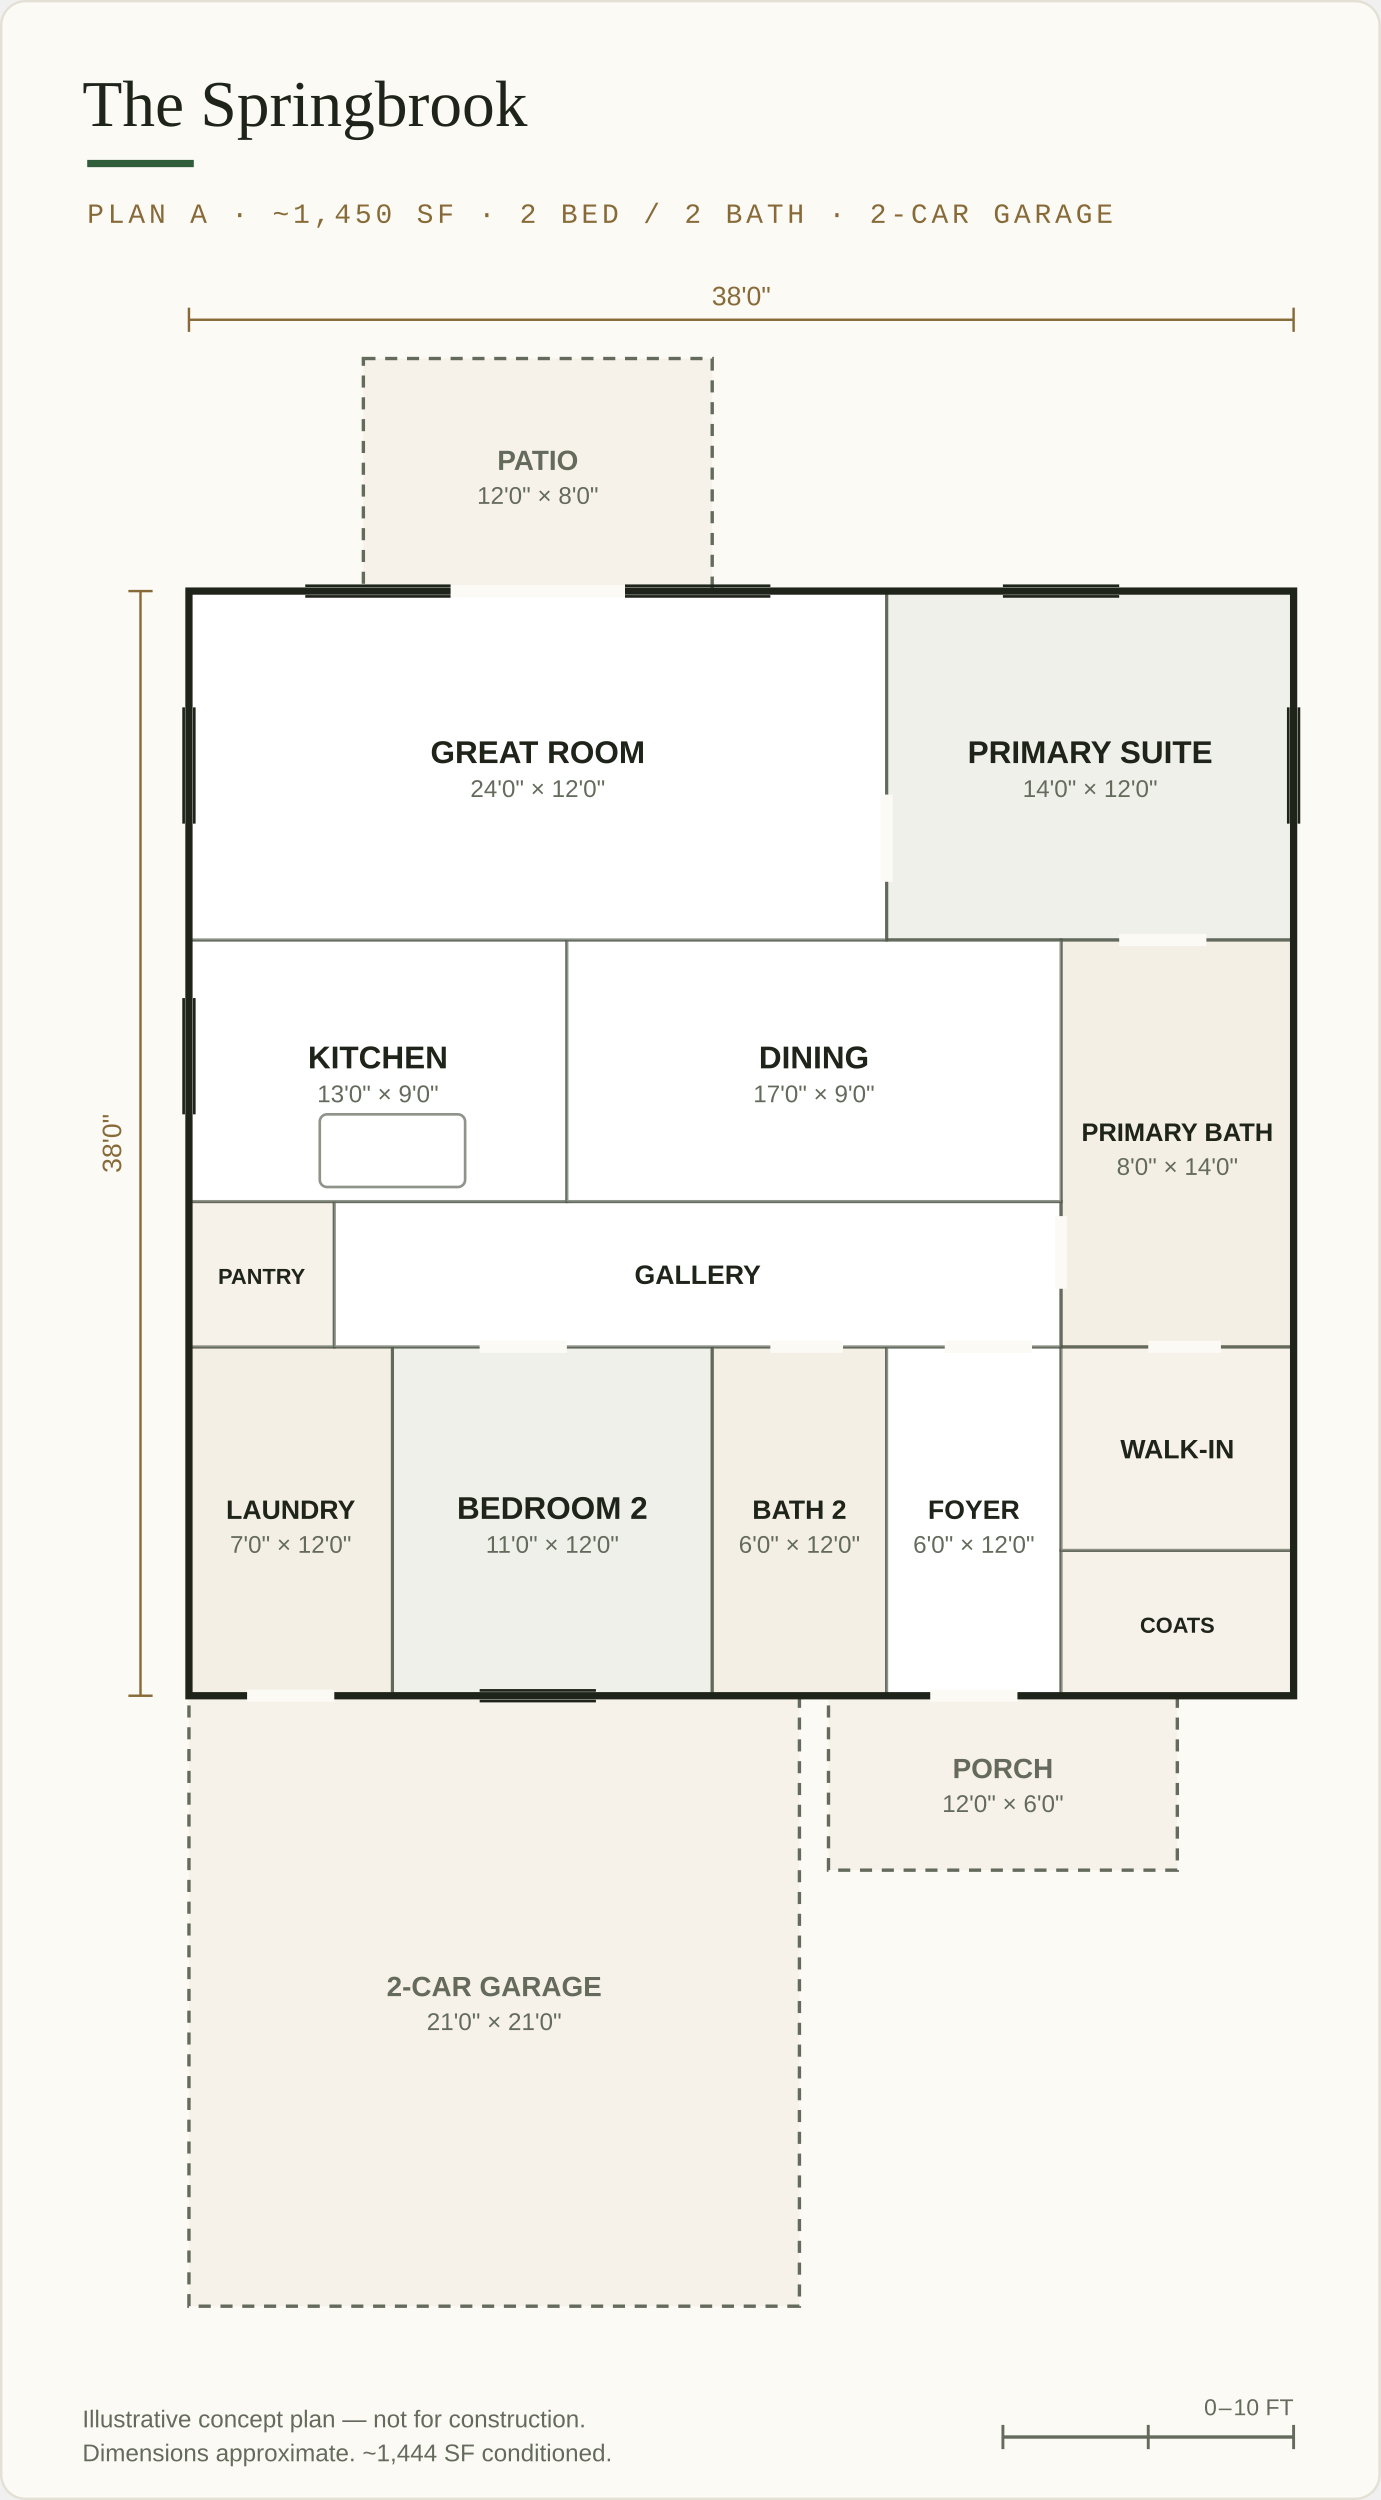
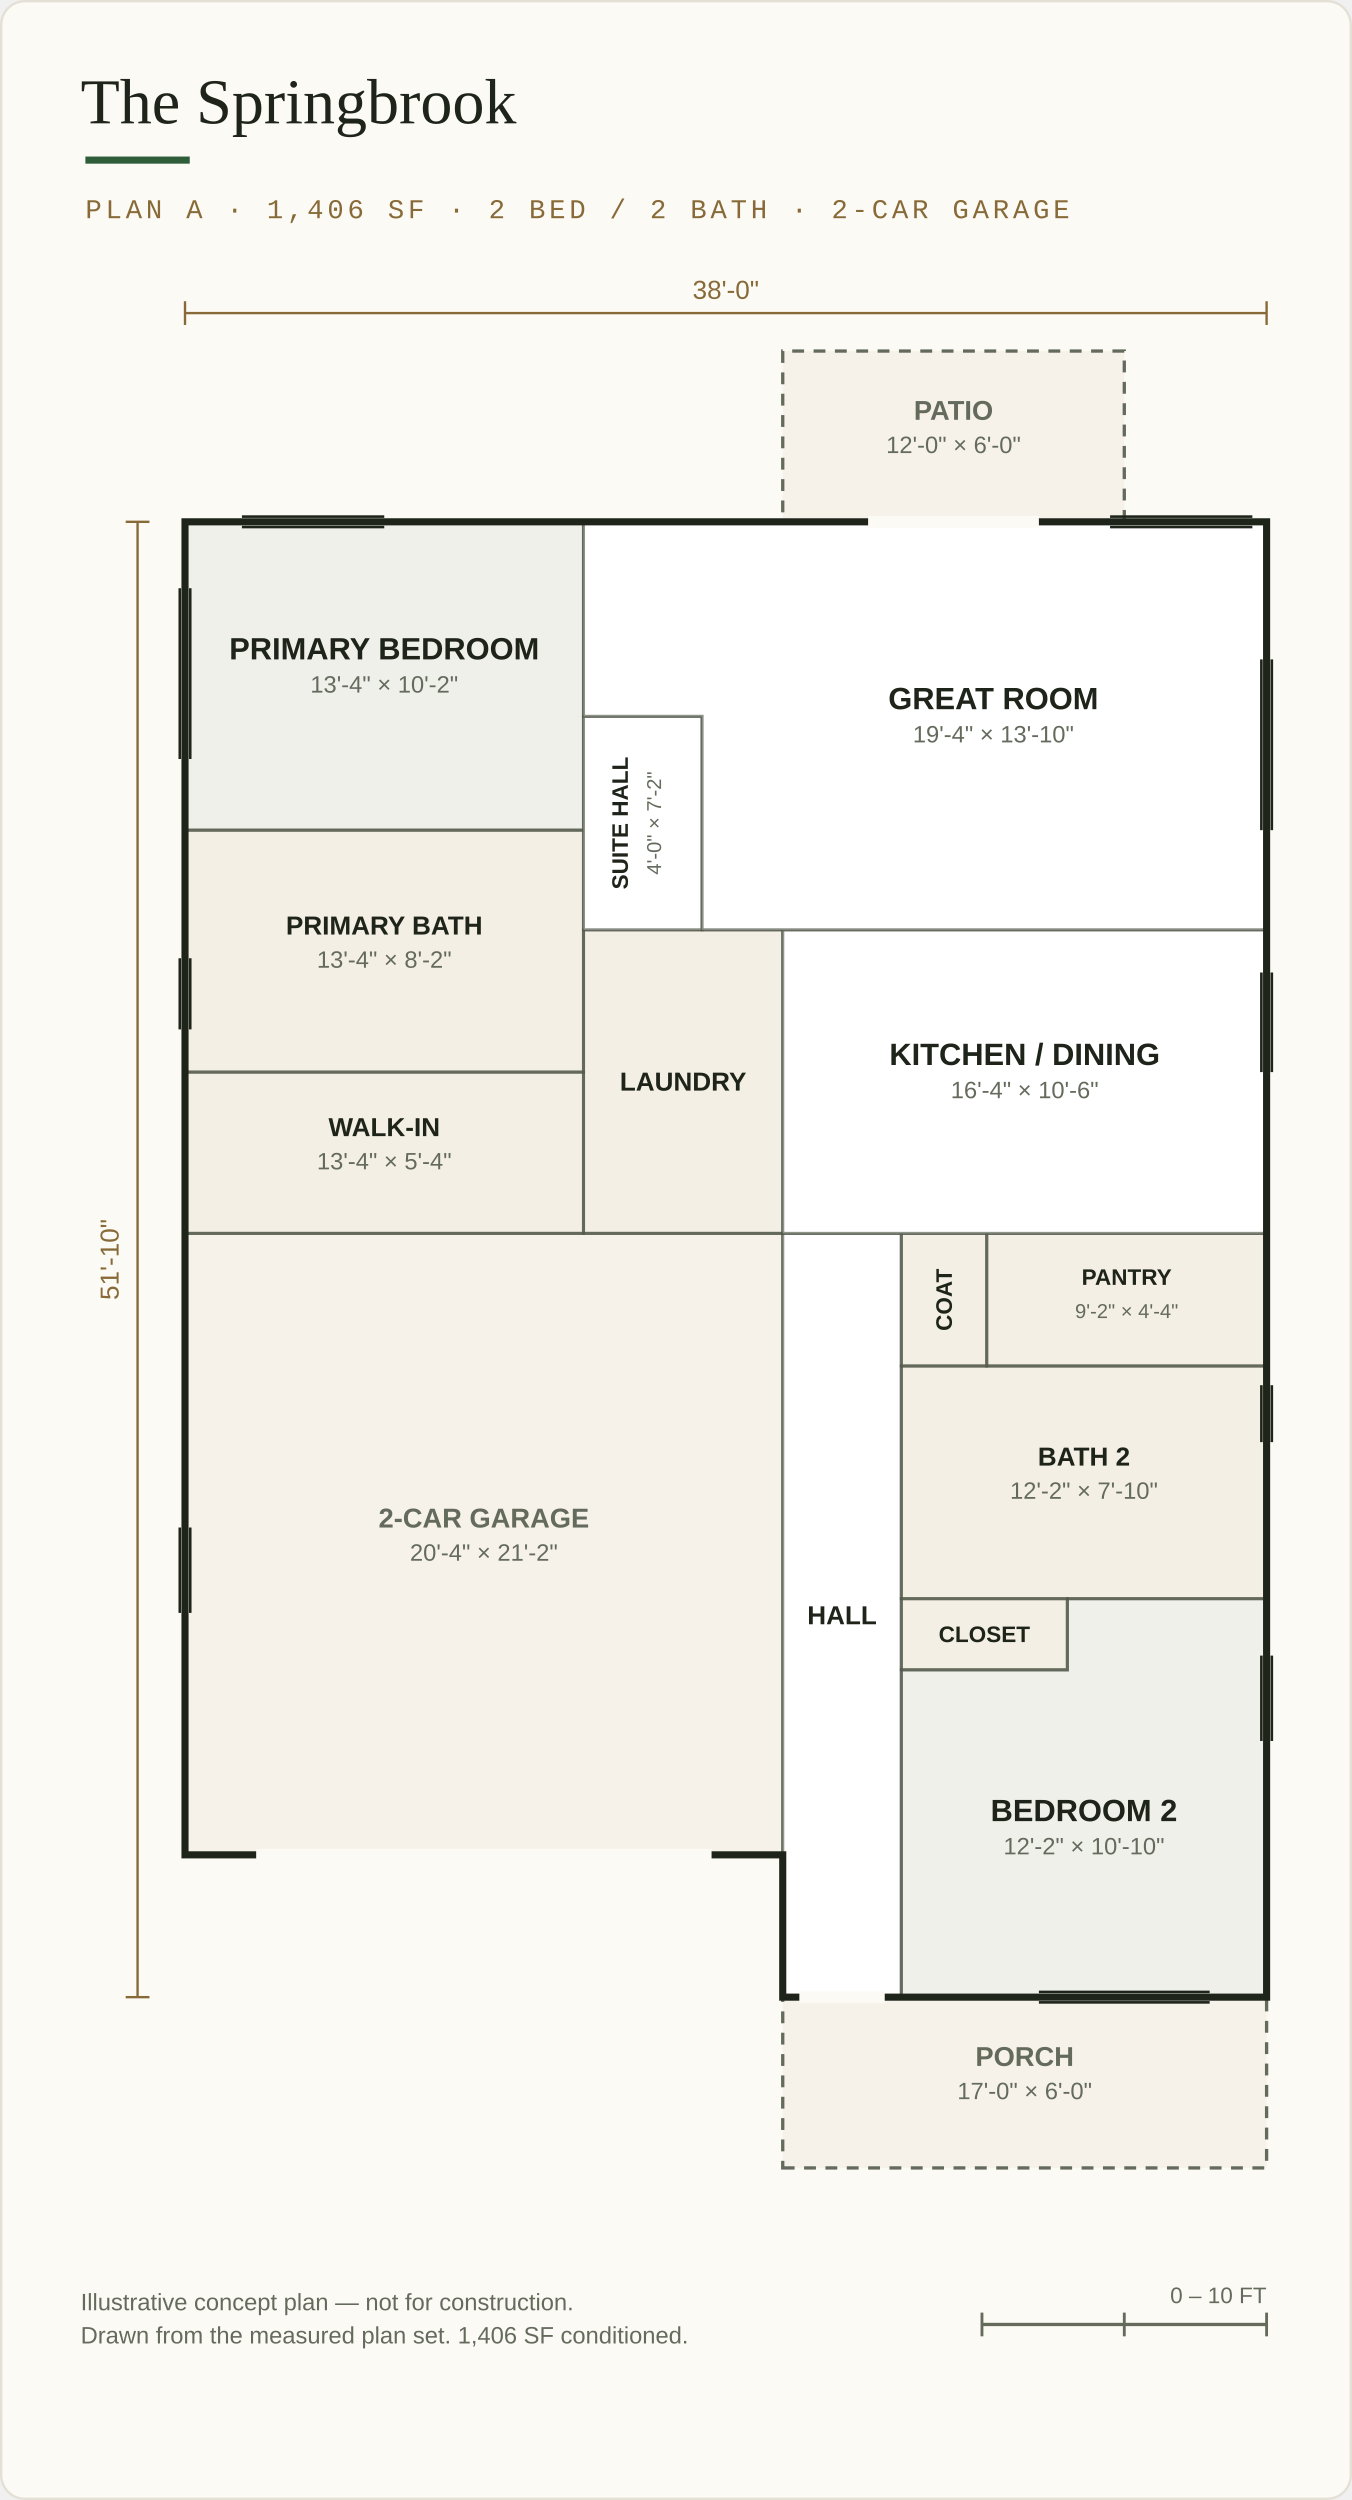
- <svg xmlns="http://www.w3.org/2000/svg" viewBox="0 0 570 1032" role="img" aria-label="Schematic floor plan of The Springbrook, a one-story cottage of about 1,450 square feet with two bedrooms and two baths.">
-   <rect x="0.5" y="0.5" width="569" height="1031" rx="10" fill="#FCFAF5" stroke="#E4E0D6" />
-   <text x="34" y="52" font-family="Georgia, 'Times New Roman', serif" font-size="27" fill="#1E2419">The Springbrook</text>
+ <svg xmlns="http://www.w3.org/2000/svg" viewBox="0 0 570 1054" role="img" aria-label="Schematic floor plan of The Springbrook, a one-story cottage of 1,406 square feet with two bedrooms, two baths, an open kitchen and dining across the middle, a great room and primary suite across the rear, a two-car garage recessed into the front-left of the body, a covered front porch and a rear patio.">
+   <rect x="0.5" y="0.5" width="569" height="1053" rx="10" fill="#FCFAF5" stroke="#E4E0D6" />
+   <polygon points="78.0,782.0 330.0,782.0 330.0,520.0 78.0,520.0" fill="#F6F2EA" stroke="#4b5244" stroke-width="1.3" stroke-opacity="0.62" />
+   <polygon points="330.0,842.0 380.0,842.0 380.0,520.0 330.0,520.0" fill="#FFFFFF" stroke="#4b5244" stroke-width="1.3" stroke-opacity="0.62" />
+   <polygon points="380.0,842.0 534.0,842.0 534.0,674.0 450.0,674.0 450.0,704.0 380.0,704.0" fill="rgba(47,93,58,0.06)" stroke="#4b5244" stroke-width="1.3" stroke-opacity="0.62" />
+   <polygon points="380.0,704.0 450.0,704.0 450.0,674.0 380.0,674.0" fill="rgba(176,141,87,0.10)" stroke="#4b5244" stroke-width="1.3" stroke-opacity="0.62" />
+   <polygon points="380.0,674.0 534.0,674.0 534.0,575.9 380.0,575.9" fill="rgba(176,141,87,0.10)" stroke="#4b5244" stroke-width="1.3" stroke-opacity="0.62" />
+   <polygon points="380.0,575.9 416.0,575.9 416.0,520.0 380.0,520.0" fill="rgba(176,141,87,0.10)" stroke="#4b5244" stroke-width="1.3" stroke-opacity="0.62" />
+   <polygon points="416.0,575.9 534.0,575.9 534.0,520.0 416.0,520.0" fill="rgba(176,141,87,0.10)" stroke="#4b5244" stroke-width="1.3" stroke-opacity="0.62" />
+   <polygon points="246.0,520.0 330.0,520.0 330.0,392.0 246.0,392.0" fill="rgba(176,141,87,0.10)" stroke="#4b5244" stroke-width="1.3" stroke-opacity="0.62" />
+   <polygon points="330.0,520.0 534.0,520.0 534.0,392.0 330.0,392.0" fill="#FFFFFF" stroke="#4b5244" stroke-width="1.3" stroke-opacity="0.62" />
+   <polygon points="78.0,520.0 246.0,520.0 246.0,452.0 78.0,452.0" fill="rgba(176,141,87,0.10)" stroke="#4b5244" stroke-width="1.3" stroke-opacity="0.62" />
+   <polygon points="78.0,452.0 246.0,452.0 246.0,350.0 78.0,350.0" fill="rgba(176,141,87,0.10)" stroke="#4b5244" stroke-width="1.3" stroke-opacity="0.62" />
+   <polygon points="78.0,350.0 246.0,350.0 246.0,220.0 78.0,220.0" fill="rgba(47,93,58,0.06)" stroke="#4b5244" stroke-width="1.3" stroke-opacity="0.62" />
+   <polygon points="246.0,392.0 296.0,392.0 296.0,302.0 246.0,302.0" fill="#FFFFFF" stroke="#4b5244" stroke-width="1.3" stroke-opacity="0.62" />
+   <polygon points="296.0,392.0 534.0,392.0 534.0,220.0 246.0,220.0 246.0,302.0 296.0,302.0" fill="#FFFFFF" stroke="#4b5244" stroke-width="1.3" stroke-opacity="0.62" />
+   <polygon points="330.0,914.0 534.0,914.0 534.0,842.0 330.0,842.0" fill="#F6F2EA" stroke="#646B5D" stroke-width="1.4" stroke-dasharray="5 4" />
+   <polygon points="330.0,220.0 474.0,220.0 474.0,148.0 330.0,148.0" fill="#F6F2EA" stroke="#646B5D" stroke-width="1.4" stroke-dasharray="5 4" />
+   <polygon points="78.0,782.0 330.0,782.0 330.0,842.0 534.0,842.0 534.0,220.0 78.0,220.0" fill="none" stroke="#1E2419" stroke-width="3" />
+   <line x1="337.0" y1="842.0" x2="373.0" y2="842.0" stroke="#FCFAF5" stroke-width="5" />
+   <line x1="108.0" y1="782.0" x2="300.0" y2="782.0" stroke="#FCFAF5" stroke-width="5" />
+   <line x1="366.0" y1="220.0" x2="438.0" y2="220.0" stroke="#FCFAF5" stroke-width="5" />
+   <line x1="438.0" y1="844.2" x2="510.0" y2="844.2" stroke="#1E2419" stroke-width="1.1" />
+   <line x1="438.0" y1="839.8" x2="510.0" y2="839.8" stroke="#1E2419" stroke-width="1.1" />
+   <line x1="531.8" y1="734.0" x2="531.8" y2="698.0" stroke="#1E2419" stroke-width="1.1" />
+   <line x1="536.2" y1="734.0" x2="536.2" y2="698.0" stroke="#1E2419" stroke-width="1.1" />
+   <line x1="531.8" y1="608.0" x2="531.8" y2="584.0" stroke="#1E2419" stroke-width="1.1" />
+   <line x1="536.2" y1="608.0" x2="536.2" y2="584.0" stroke="#1E2419" stroke-width="1.1" />
+   <line x1="531.8" y1="452.0" x2="531.8" y2="410.0" stroke="#1E2419" stroke-width="1.1" />
+   <line x1="536.2" y1="452.0" x2="536.2" y2="410.0" stroke="#1E2419" stroke-width="1.1" />
+   <line x1="531.8" y1="350.0" x2="531.8" y2="278.0" stroke="#1E2419" stroke-width="1.1" />
+   <line x1="536.2" y1="350.0" x2="536.2" y2="278.0" stroke="#1E2419" stroke-width="1.1" />
+   <line x1="468.0" y1="222.2" x2="528.0" y2="222.2" stroke="#1E2419" stroke-width="1.1" />
+   <line x1="468.0" y1="217.8" x2="528.0" y2="217.8" stroke="#1E2419" stroke-width="1.1" />
+   <line x1="102.0" y1="222.2" x2="162.0" y2="222.2" stroke="#1E2419" stroke-width="1.1" />
+   <line x1="102.0" y1="217.8" x2="162.0" y2="217.8" stroke="#1E2419" stroke-width="1.1" />
+   <line x1="75.8" y1="320.0" x2="75.8" y2="248.0" stroke="#1E2419" stroke-width="1.1" />
+   <line x1="80.2" y1="320.0" x2="80.2" y2="248.0" stroke="#1E2419" stroke-width="1.1" />
+   <line x1="75.8" y1="434.0" x2="75.8" y2="404.0" stroke="#1E2419" stroke-width="1.1" />
+   <line x1="80.2" y1="434.0" x2="80.2" y2="404.0" stroke="#1E2419" stroke-width="1.1" />
+   <line x1="75.8" y1="680.0" x2="75.8" y2="644.0" stroke="#1E2419" stroke-width="1.1" />
+   <line x1="80.2" y1="680.0" x2="80.2" y2="644.0" stroke="#1E2419" stroke-width="1.1" />
+   <text x="204.0" y="644.0" text-anchor="middle" font-family="Arial, Helvetica, sans-serif" font-size="11.5" font-weight="600" fill="#646B5D">2-CAR GARAGE</text>
+   <text x="204.0" y="658.0" text-anchor="middle" font-family="Arial, Helvetica, sans-serif" font-size="10.0" fill="#646B5D">20'-4" × 21'-2"</text>
+   <text x="355.0" y="684.8" text-anchor="middle" font-family="Arial, Helvetica, sans-serif" font-size="11" font-weight="600" fill="#1E2419">HALL</text>
+   <text x="457.0" y="767.8" text-anchor="middle" font-family="Arial, Helvetica, sans-serif" font-size="13" font-weight="600" fill="#1E2419">BEDROOM 2</text>
+   <text x="457.0" y="781.8" text-anchor="middle" font-family="Arial, Helvetica, sans-serif" font-size="10.0" fill="#646B5D">12'-2" × 10'-10"</text>
+   <text x="415.0" y="692.3" text-anchor="middle" font-family="Arial, Helvetica, sans-serif" font-size="9.5" font-weight="600" fill="#1E2419">CLOSET</text>
+   <text x="457.0" y="617.9" text-anchor="middle" font-family="Arial, Helvetica, sans-serif" font-size="11" font-weight="600" fill="#1E2419">BATH 2</text>
+   <text x="457.0" y="631.9" text-anchor="middle" font-family="Arial, Helvetica, sans-serif" font-size="10.0" fill="#646B5D">12'-2" × 7'-10"</text>
+   <g transform="rotate(-90 398.0 548.0)">
+     <text x="398.0" y="551.3" text-anchor="middle" font-family="Arial, Helvetica, sans-serif" font-size="9.5" font-weight="600" fill="#1E2419">COAT</text>
+   </g>
+   <text x="475.0" y="541.7" text-anchor="middle" font-family="Arial, Helvetica, sans-serif" font-size="9.5" font-weight="600" fill="#1E2419">PANTRY</text>
+   <text x="475.0" y="555.7" text-anchor="middle" font-family="Arial, Helvetica, sans-serif" font-size="8.5" fill="#646B5D">9'-2" × 4'-4"</text>
+   <text x="288.0" y="459.8" text-anchor="middle" font-family="Arial, Helvetica, sans-serif" font-size="11" font-weight="600" fill="#1E2419">LAUNDRY</text>
+   <text x="432.0" y="449.0" text-anchor="middle" font-family="Arial, Helvetica, sans-serif" font-size="13" font-weight="600" fill="#1E2419">KITCHEN / DINING</text>
+   <text x="432.0" y="463.0" text-anchor="middle" font-family="Arial, Helvetica, sans-serif" font-size="10.0" fill="#646B5D">16'-4" × 10'-6"</text>
+   <text x="162.0" y="479.0" text-anchor="middle" font-family="Arial, Helvetica, sans-serif" font-size="11" font-weight="600" fill="#1E2419">WALK-IN</text>
+   <text x="162.0" y="493.0" text-anchor="middle" font-family="Arial, Helvetica, sans-serif" font-size="10.0" fill="#646B5D">13'-4" × 5'-4"</text>
+   <text x="162.0" y="394.0" text-anchor="middle" font-family="Arial, Helvetica, sans-serif" font-size="11" font-weight="600" fill="#1E2419">PRIMARY BATH</text>
+   <text x="162.0" y="408.0" text-anchor="middle" font-family="Arial, Helvetica, sans-serif" font-size="10.0" fill="#646B5D">13'-4" × 8'-2"</text>
+   <text x="162.0" y="278.0" text-anchor="middle" font-family="Arial, Helvetica, sans-serif" font-size="13" font-weight="600" fill="#1E2419">PRIMARY BEDROOM</text>
+   <text x="162.0" y="292.0" text-anchor="middle" font-family="Arial, Helvetica, sans-serif" font-size="10.0" fill="#646B5D">13'-4" × 10'-2"</text>
+   <g transform="rotate(-90 271.0 347.0)">
+     <text x="271.0" y="340.7" text-anchor="middle" font-family="Arial, Helvetica, sans-serif" font-size="9.5" font-weight="600" fill="#1E2419">SUITE HALL</text>
+     <text x="271.0" y="354.7" text-anchor="middle" font-family="Arial, Helvetica, sans-serif" font-size="8.5" fill="#646B5D">4'-0" × 7'-2"</text>
+   </g>
+   <text x="418.8" y="299.0" text-anchor="middle" font-family="Arial, Helvetica, sans-serif" font-size="13" font-weight="600" fill="#1E2419">GREAT ROOM</text>
+   <text x="418.8" y="313.0" text-anchor="middle" font-family="Arial, Helvetica, sans-serif" font-size="10.0" fill="#646B5D">19'-4" × 13'-10"</text>
+   <text x="432.0" y="871.0" text-anchor="middle" font-family="Arial, Helvetica, sans-serif" font-size="11.5" font-weight="600" fill="#646B5D">PORCH</text>
+   <text x="432.0" y="885.0" text-anchor="middle" font-family="Arial, Helvetica, sans-serif" font-size="10.0" fill="#646B5D">17'-0" × 6'-0"</text>
+   <text x="402.0" y="177.0" text-anchor="middle" font-family="Arial, Helvetica, sans-serif" font-size="11.5" font-weight="600" fill="#646B5D">PATIO</text>
+   <text x="402.0" y="191.0" text-anchor="middle" font-family="Arial, Helvetica, sans-serif" font-size="10.0" fill="#646B5D">12'-0" × 6'-0"</text>
+   <line x1="78.0" y1="132.0" x2="534.0" y2="132.0" stroke="#876A38" stroke-width="1" />
+   <line x1="78.0" y1="127.0" x2="78.0" y2="137.0" stroke="#876A38" stroke-width="1" />
+   <line x1="534.0" y1="127.0" x2="534.0" y2="137.0" stroke="#876A38" stroke-width="1" />
+   <text x="306.0" y="126.0" text-anchor="middle" font-family="Arial, Helvetica, sans-serif" font-size="11" fill="#876A38">38'-0"</text>
+   <line x1="58.0" y1="842.0" x2="58.0" y2="220.0" stroke="#876A38" stroke-width="1" />
+   <line x1="53.0" y1="842.0" x2="63.0" y2="842.0" stroke="#876A38" stroke-width="1" />
+   <line x1="53.0" y1="220.0" x2="63.0" y2="220.0" stroke="#876A38" stroke-width="1" />
+   <text x="50.0" y="531.0" transform="rotate(-90 50.0 531.0)" text-anchor="middle" font-family="Arial, Helvetica, sans-serif" font-size="11" fill="#876A38">51'-10"</text>
+   <text x="34.0" y="52.0" font-family="Georgia, 'Times New Roman', serif" font-size="27" fill="#1E2419">The Springbrook</text>
  <rect x="36" y="66" width="44" height="3" fill="#2F5D3A" />
-   <text x="36" y="92" font-family="'Courier New', monospace" font-size="11.5" letter-spacing="1.6" fill="#876A38">PLAN A · ~1,450 SF · 2 BED / 2 BATH · 2-CAR GARAGE</text>
-   <rect x="78" y="700" width="252" height="252" fill="#F6F2EA" stroke="#646B5D" stroke-width="1.4" stroke-dasharray="5 4" />
-   <text x="204.0" y="824.0" text-anchor="middle" font-family="Arial, Helvetica, sans-serif" font-size="11.5" font-weight="600" fill="#646B5D">2-CAR GARAGE</text>
-   <text x="204.0" y="838.0" text-anchor="middle" font-family="Arial, Helvetica, sans-serif" font-size="10" fill="#646B5D">21'0" × 21'0"</text>
-   <rect x="342" y="700" width="144" height="72" fill="#F6F2EA" stroke="#646B5D" stroke-width="1.4" stroke-dasharray="5 4" />
-   <text x="414.0" y="734.0" text-anchor="middle" font-family="Arial, Helvetica, sans-serif" font-size="11.5" font-weight="600" fill="#646B5D">PORCH</text>
-   <text x="414.0" y="748.0" text-anchor="middle" font-family="Arial, Helvetica, sans-serif" font-size="10" fill="#646B5D">12'0" × 6'0"</text>
-   <rect x="150" y="148" width="144" height="96" fill="#F6F2EA" stroke="#646B5D" stroke-width="1.4" stroke-dasharray="5 4" />
-   <text x="222.0" y="194.0" text-anchor="middle" font-family="Arial, Helvetica, sans-serif" font-size="11.5" font-weight="600" fill="#646B5D">PATIO</text>
-   <text x="222.0" y="208.0" text-anchor="middle" font-family="Arial, Helvetica, sans-serif" font-size="10" fill="#646B5D">12'0" × 8'0"</text>
-   <rect x="78" y="556" width="84" height="144" fill="rgba(176,141,87,0.10)" stroke="#4b5244" stroke-width="1.3" stroke-opacity="0.62" />
-   <text x="120.0" y="627.0" text-anchor="middle" font-family="Arial, Helvetica, sans-serif" font-size="11" font-weight="600" fill="#1E2419">LAUNDRY</text>
-   <text x="120.0" y="641.0" text-anchor="middle" font-family="Arial, Helvetica, sans-serif" font-size="10" fill="#646B5D">7'0" × 12'0"</text>
-   <rect x="162" y="556" width="132" height="144" fill="rgba(47,93,58,0.06)" stroke="#4b5244" stroke-width="1.3" stroke-opacity="0.62" />
-   <text x="228.0" y="627.0" text-anchor="middle" font-family="Arial, Helvetica, sans-serif" font-size="13" font-weight="600" fill="#1E2419">BEDROOM 2</text>
-   <text x="228.0" y="641.0" text-anchor="middle" font-family="Arial, Helvetica, sans-serif" font-size="10" fill="#646B5D">11'0" × 12'0"</text>
-   <rect x="294" y="556" width="72" height="144" fill="rgba(176,141,87,0.10)" stroke="#4b5244" stroke-width="1.3" stroke-opacity="0.62" />
-   <text x="330.0" y="627.0" text-anchor="middle" font-family="Arial, Helvetica, sans-serif" font-size="11" font-weight="600" fill="#1E2419">BATH 2</text>
-   <text x="330.0" y="641.0" text-anchor="middle" font-family="Arial, Helvetica, sans-serif" font-size="10" fill="#646B5D">6'0" × 12'0"</text>
-   <rect x="366" y="556" width="72" height="144" fill="#FFFFFF" stroke="#4b5244" stroke-width="1.3" stroke-opacity="0.62" />
-   <text x="402.0" y="627.0" text-anchor="middle" font-family="Arial, Helvetica, sans-serif" font-size="11" font-weight="600" fill="#1E2419">FOYER</text>
-   <text x="402.0" y="641.0" text-anchor="middle" font-family="Arial, Helvetica, sans-serif" font-size="10" fill="#646B5D">6'0" × 12'0"</text>
-   <rect x="438" y="640" width="96" height="60" fill="#F6F2EA" stroke="#4b5244" stroke-width="1.3" stroke-opacity="0.62" />
-   <text x="486.0" y="674.0" text-anchor="middle" font-family="Arial, Helvetica, sans-serif" font-size="9" font-weight="600" fill="#1E2419">COATS</text>
-   <rect x="438" y="556" width="96" height="84" fill="#F6F2EA" stroke="#4b5244" stroke-width="1.3" stroke-opacity="0.62" />
-   <text x="486.0" y="602.0" text-anchor="middle" font-family="Arial, Helvetica, sans-serif" font-size="11" font-weight="600" fill="#1E2419">WALK-IN</text>
-   <rect x="78" y="496" width="60" height="60" fill="#F6F2EA" stroke="#4b5244" stroke-width="1.3" stroke-opacity="0.62" />
-   <text x="108.0" y="530.0" text-anchor="middle" font-family="Arial, Helvetica, sans-serif" font-size="9" font-weight="600" fill="#1E2419">PANTRY</text>
-   <rect x="138" y="496" width="300" height="60" fill="#FFFFFF" stroke="#4b5244" stroke-width="1.3" stroke-opacity="0.62" />
-   <text x="288.0" y="530.0" text-anchor="middle" font-family="Arial, Helvetica, sans-serif" font-size="11" font-weight="600" fill="#1E2419">GALLERY</text>
-   <rect x="438" y="388" width="96" height="168" fill="rgba(176,141,87,0.10)" stroke="#4b5244" stroke-width="1.3" stroke-opacity="0.62" />
-   <text x="486.0" y="471.0" text-anchor="middle" font-family="Arial, Helvetica, sans-serif" font-size="10.5" font-weight="600" fill="#1E2419">PRIMARY BATH</text>
-   <text x="486.0" y="485.0" text-anchor="middle" font-family="Arial, Helvetica, sans-serif" font-size="10" fill="#646B5D">8'0" × 14'0"</text>
-   <rect x="78" y="388" width="156" height="108" fill="#FFFFFF" stroke="#4b5244" stroke-width="1.3" stroke-opacity="0.62" />
-   <text x="156.0" y="441.0" text-anchor="middle" font-family="Arial, Helvetica, sans-serif" font-size="13" font-weight="600" fill="#1E2419">KITCHEN</text>
-   <text x="156.0" y="455.0" text-anchor="middle" font-family="Arial, Helvetica, sans-serif" font-size="10" fill="#646B5D">13'0" × 9'0"</text>
-   <rect x="234" y="388" width="204" height="108" fill="#FFFFFF" stroke="#4b5244" stroke-width="1.3" stroke-opacity="0.62" />
-   <text x="336.0" y="441.0" text-anchor="middle" font-family="Arial, Helvetica, sans-serif" font-size="13" font-weight="600" fill="#1E2419">DINING</text>
-   <text x="336.0" y="455.0" text-anchor="middle" font-family="Arial, Helvetica, sans-serif" font-size="10" fill="#646B5D">17'0" × 9'0"</text>
-   <rect x="78" y="244" width="288" height="144" fill="#FFFFFF" stroke="#4b5244" stroke-width="1.3" stroke-opacity="0.62" />
-   <text x="222.0" y="315.0" text-anchor="middle" font-family="Arial, Helvetica, sans-serif" font-size="13" font-weight="600" fill="#1E2419">GREAT ROOM</text>
-   <text x="222.0" y="329.0" text-anchor="middle" font-family="Arial, Helvetica, sans-serif" font-size="10" fill="#646B5D">24'0" × 12'0"</text>
-   <rect x="366" y="244" width="168" height="144" fill="rgba(47,93,58,0.06)" stroke="#4b5244" stroke-width="1.3" stroke-opacity="0.62" />
-   <text x="450.0" y="315.0" text-anchor="middle" font-family="Arial, Helvetica, sans-serif" font-size="13" font-weight="600" fill="#1E2419">PRIMARY SUITE</text>
-   <text x="450.0" y="329.0" text-anchor="middle" font-family="Arial, Helvetica, sans-serif" font-size="10" fill="#646B5D">14'0" × 12'0"</text>
-   <rect x="132.0" y="460.0" width="60" height="30.0" rx="3" fill="#fff" stroke="#4b5244" stroke-width="1.1" stroke-opacity="0.62" />
-   <rect x="78" y="244" width="456" height="456" fill="none" stroke="#1E2419" stroke-width="3" />
-   <line x1="384.0" y1="700" x2="420.0" y2="700" stroke="#FCFAF5" stroke-width="5" />
-   <line x1="102" y1="700" x2="138" y2="700" stroke="#FCFAF5" stroke-width="5" />
-   <line x1="186" y1="244" x2="258" y2="244" stroke="#FCFAF5" stroke-width="5" />
-   <line x1="198" y1="556" x2="234" y2="556" stroke="#FCFAF5" stroke-width="5" />
-   <line x1="318" y1="556" x2="348.0" y2="556" stroke="#FCFAF5" stroke-width="5" />
-   <line x1="390" y1="556" x2="426" y2="556" stroke="#FCFAF5" stroke-width="5" />
-   <line x1="438" y1="532" x2="438" y2="502.0" stroke="#FCFAF5" stroke-width="5" />
-   <line x1="462" y1="388" x2="498" y2="388" stroke="#FCFAF5" stroke-width="5" />
-   <line x1="474" y1="556" x2="504.0" y2="556" stroke="#FCFAF5" stroke-width="5" />
-   <line x1="366" y1="364" x2="366" y2="328" stroke="#FCFAF5" stroke-width="5" />
-   <line x1="198" y1="697.8" x2="246" y2="697.8" stroke="#1E2419" stroke-width="1.1" />
-   <line x1="198" y1="702.2" x2="246" y2="702.2" stroke="#1E2419" stroke-width="1.1" />
-   <line x1="126" y1="241.8" x2="186" y2="241.8" stroke="#1E2419" stroke-width="1.1" />
-   <line x1="126" y1="246.2" x2="186" y2="246.2" stroke="#1E2419" stroke-width="1.1" />
-   <line x1="258" y1="241.8" x2="318" y2="241.8" stroke="#1E2419" stroke-width="1.1" />
-   <line x1="258" y1="246.2" x2="318" y2="246.2" stroke="#1E2419" stroke-width="1.1" />
-   <line x1="414" y1="241.8" x2="462" y2="241.8" stroke="#1E2419" stroke-width="1.1" />
-   <line x1="414" y1="246.2" x2="462" y2="246.2" stroke="#1E2419" stroke-width="1.1" />
-   <line x1="531.8" y1="340" x2="531.8" y2="292" stroke="#1E2419" stroke-width="1.1" />
-   <line x1="536.2" y1="340" x2="536.2" y2="292" stroke="#1E2419" stroke-width="1.1" />
-   <line x1="75.8" y1="460" x2="75.8" y2="412" stroke="#1E2419" stroke-width="1.1" />
-   <line x1="80.2" y1="460" x2="80.2" y2="412" stroke="#1E2419" stroke-width="1.1" />
-   <line x1="75.8" y1="340" x2="75.8" y2="292" stroke="#1E2419" stroke-width="1.1" />
-   <line x1="80.2" y1="340" x2="80.2" y2="292" stroke="#1E2419" stroke-width="1.1" />
-   <line x1="78" y1="132" x2="534" y2="132" stroke="#876A38" stroke-width="1" />
-   <line x1="78" y1="127" x2="78" y2="137" stroke="#876A38" stroke-width="1" />
-   <line x1="534" y1="127" x2="534" y2="137" stroke="#876A38" stroke-width="1" />
-   <text x="306.0" y="126" text-anchor="middle" font-family="Arial, Helvetica, sans-serif" font-size="11" fill="#876A38">38'0"</text>
-   <line x1="58" y1="244" x2="58" y2="700" stroke="#876A38" stroke-width="1" />
-   <line x1="53" y1="244" x2="63" y2="244" stroke="#876A38" stroke-width="1" />
-   <line x1="53" y1="700" x2="63" y2="700" stroke="#876A38" stroke-width="1" />
-   <text x="50" y="472.0" transform="rotate(-90 50 472.0)" text-anchor="middle" font-family="Arial, Helvetica, sans-serif" font-size="11" fill="#876A38">38'0"</text>
-   <text x="34" y="1002" font-family="Arial, Helvetica, sans-serif" font-size="10" fill="#646B5D">Illustrative concept plan — not for construction.</text>
-   <text x="34" y="1016" font-family="Arial, Helvetica, sans-serif" font-size="10" fill="#646B5D">Dimensions approximate. ~1,444 SF conditioned.</text>
-   <line x1="414" y1="1006" x2="534" y2="1006" stroke="#646B5D" stroke-width="1.4" />
-   <line x1="414" y1="1001" x2="414" y2="1011" stroke="#646B5D" stroke-width="1.2" />
-   <line x1="474.0" y1="1001" x2="474.0" y2="1011" stroke="#646B5D" stroke-width="1.2" />
-   <line x1="534" y1="1001" x2="534" y2="1011" stroke="#646B5D" stroke-width="1.2" />
-   <text x="534" y="997" text-anchor="end" font-family="Arial, Helvetica, sans-serif" font-size="9.5" fill="#646B5D">0 – 10 FT</text>
+   <text x="36.0" y="92.0" font-family="'Courier New', monospace" font-size="11.5" letter-spacing="1.6" fill="#876A38">PLAN A · 1,406 SF · 2 BED / 2 BATH · 2-CAR GARAGE</text>
+   <text x="34.0" y="974.0" font-family="Arial, Helvetica, sans-serif" font-size="10" fill="#646B5D">Illustrative concept plan — not for construction.</text>
+   <text x="34.0" y="988.0" font-family="Arial, Helvetica, sans-serif" font-size="10" fill="#646B5D">Drawn from the measured plan set. 1,406 SF conditioned.</text>
+   <line x1="414.0" y1="980.0" x2="534.0" y2="980.0" stroke="#646B5D" stroke-width="1.4" />
+   <line x1="414.0" y1="975.0" x2="414.0" y2="985.0" stroke="#646B5D" stroke-width="1.2" />
+   <line x1="474.0" y1="975.0" x2="474.0" y2="985.0" stroke="#646B5D" stroke-width="1.2" />
+   <line x1="534.0" y1="975.0" x2="534.0" y2="985.0" stroke="#646B5D" stroke-width="1.2" />
+   <text x="534.0" y="971.0" text-anchor="end" font-family="Arial, Helvetica, sans-serif" font-size="9.5" fill="#646B5D">0 – 10 FT</text>
</svg>
